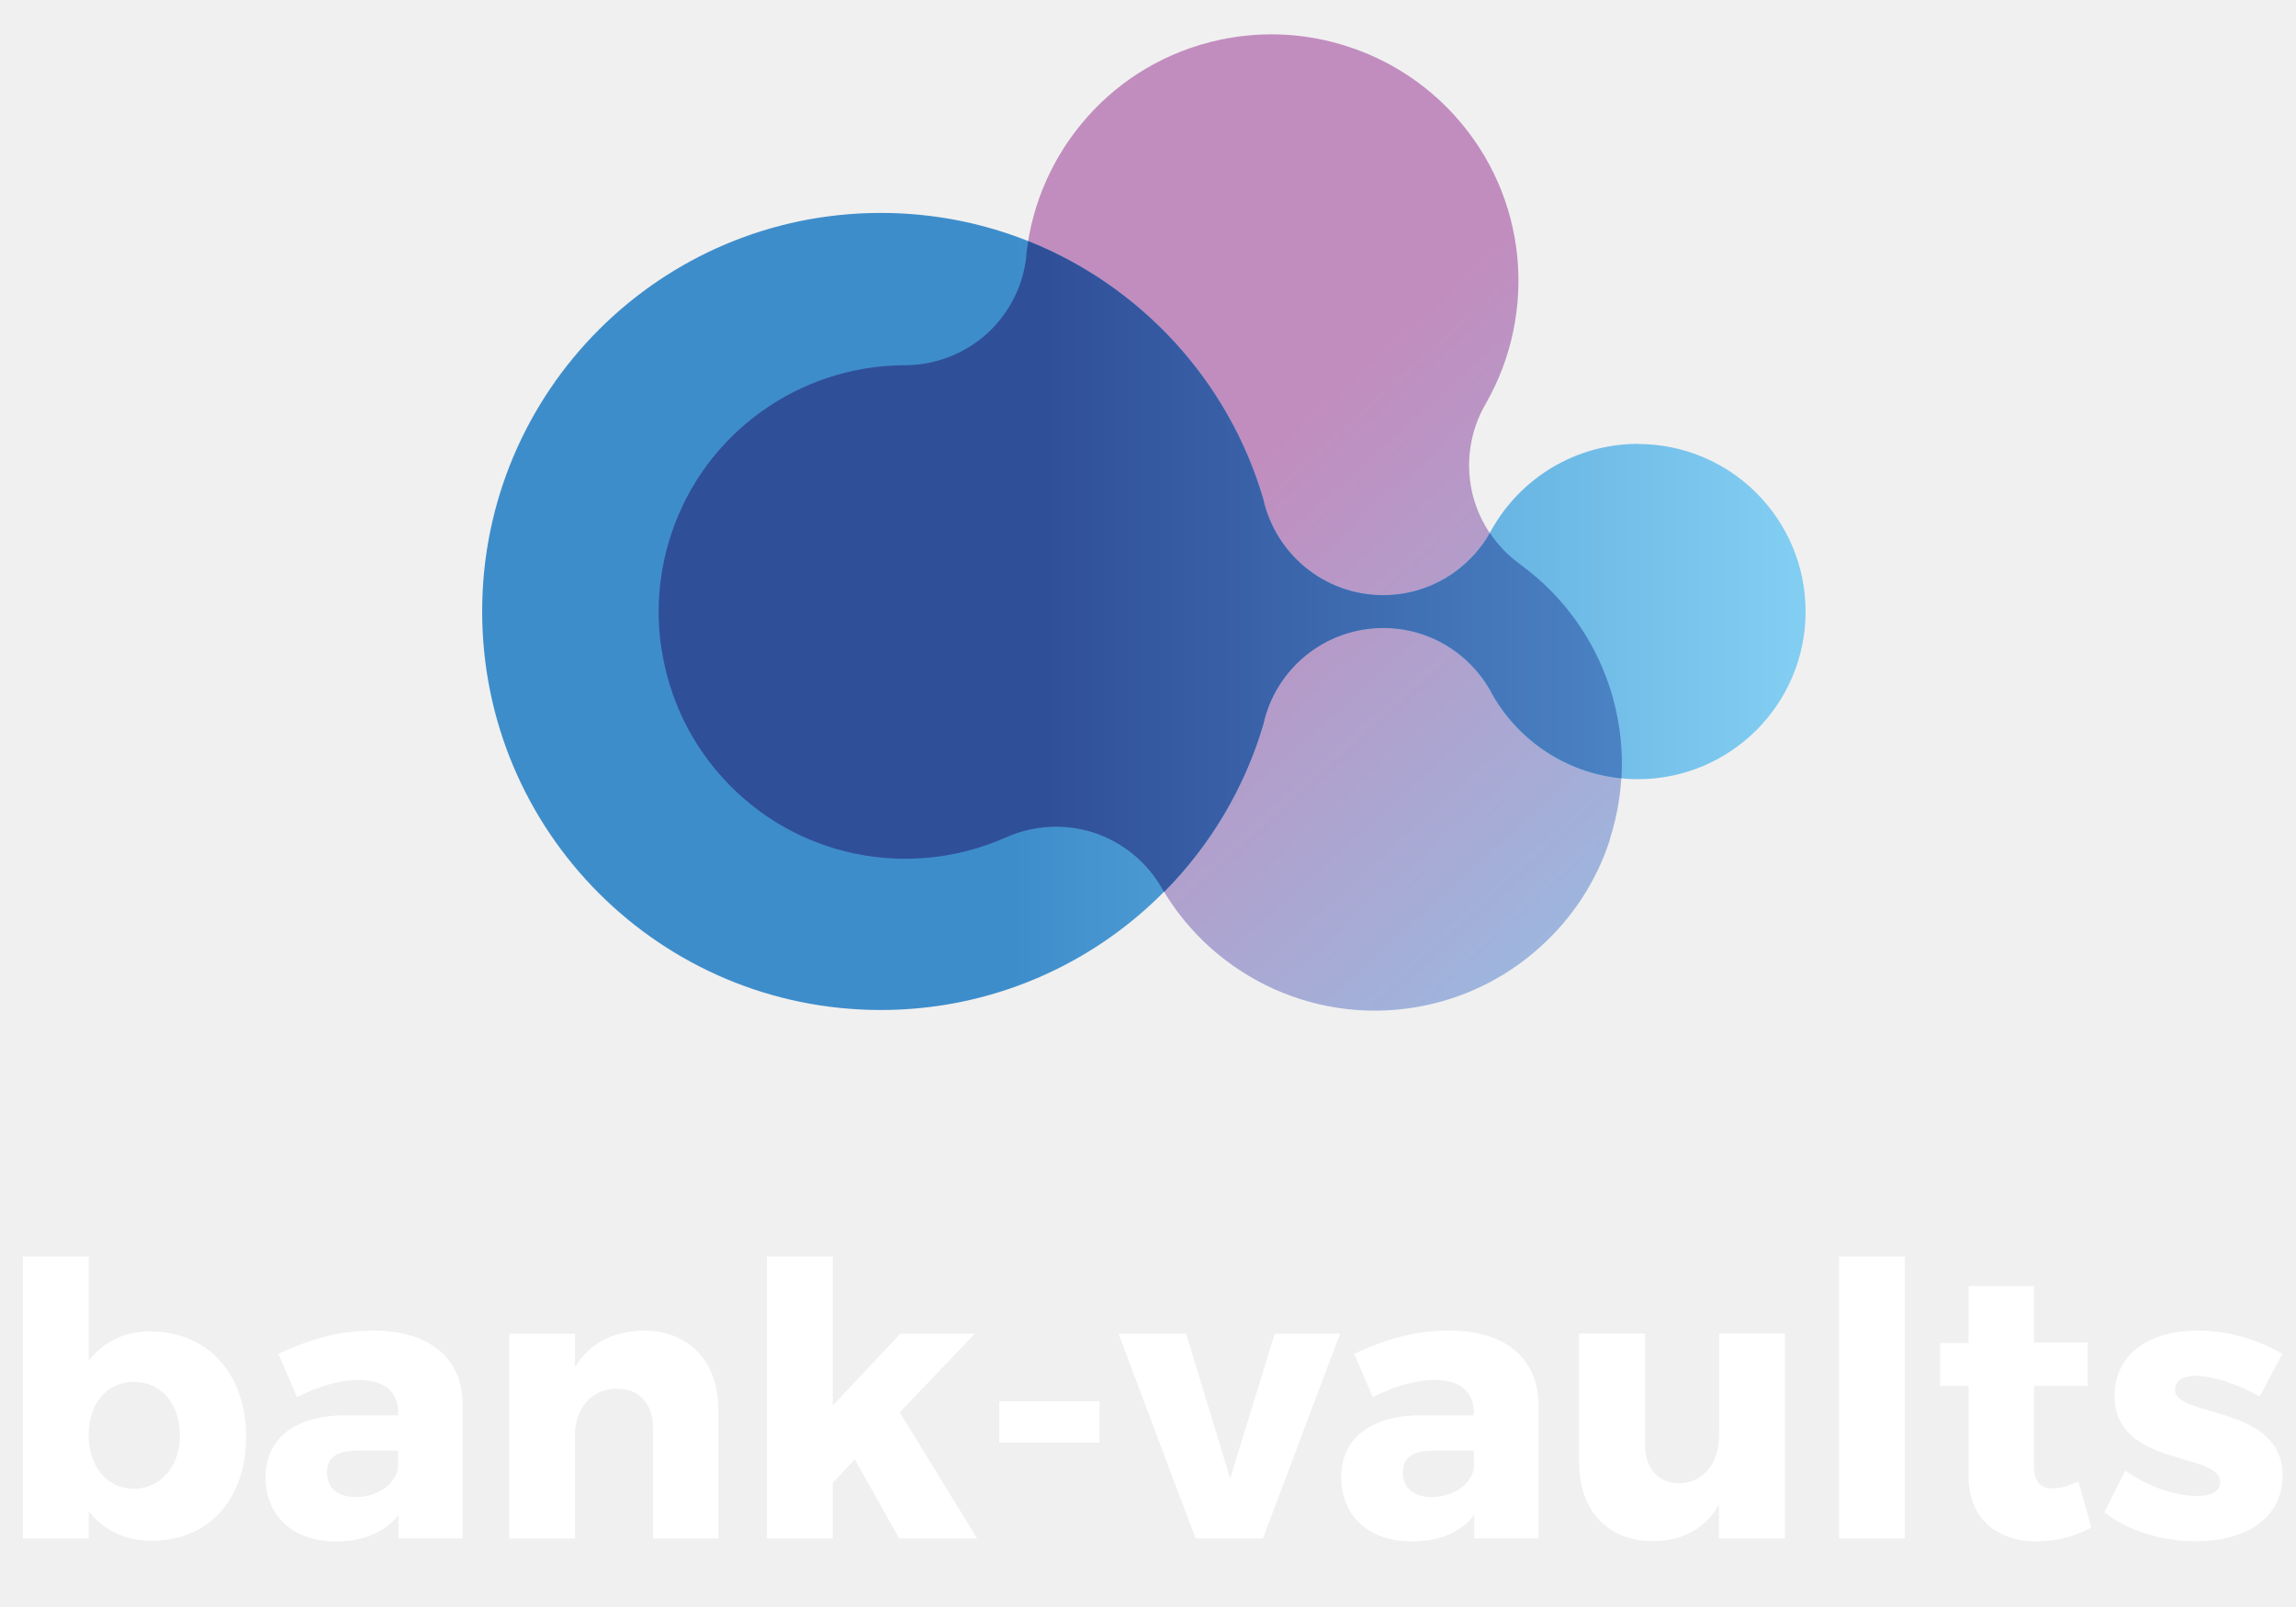
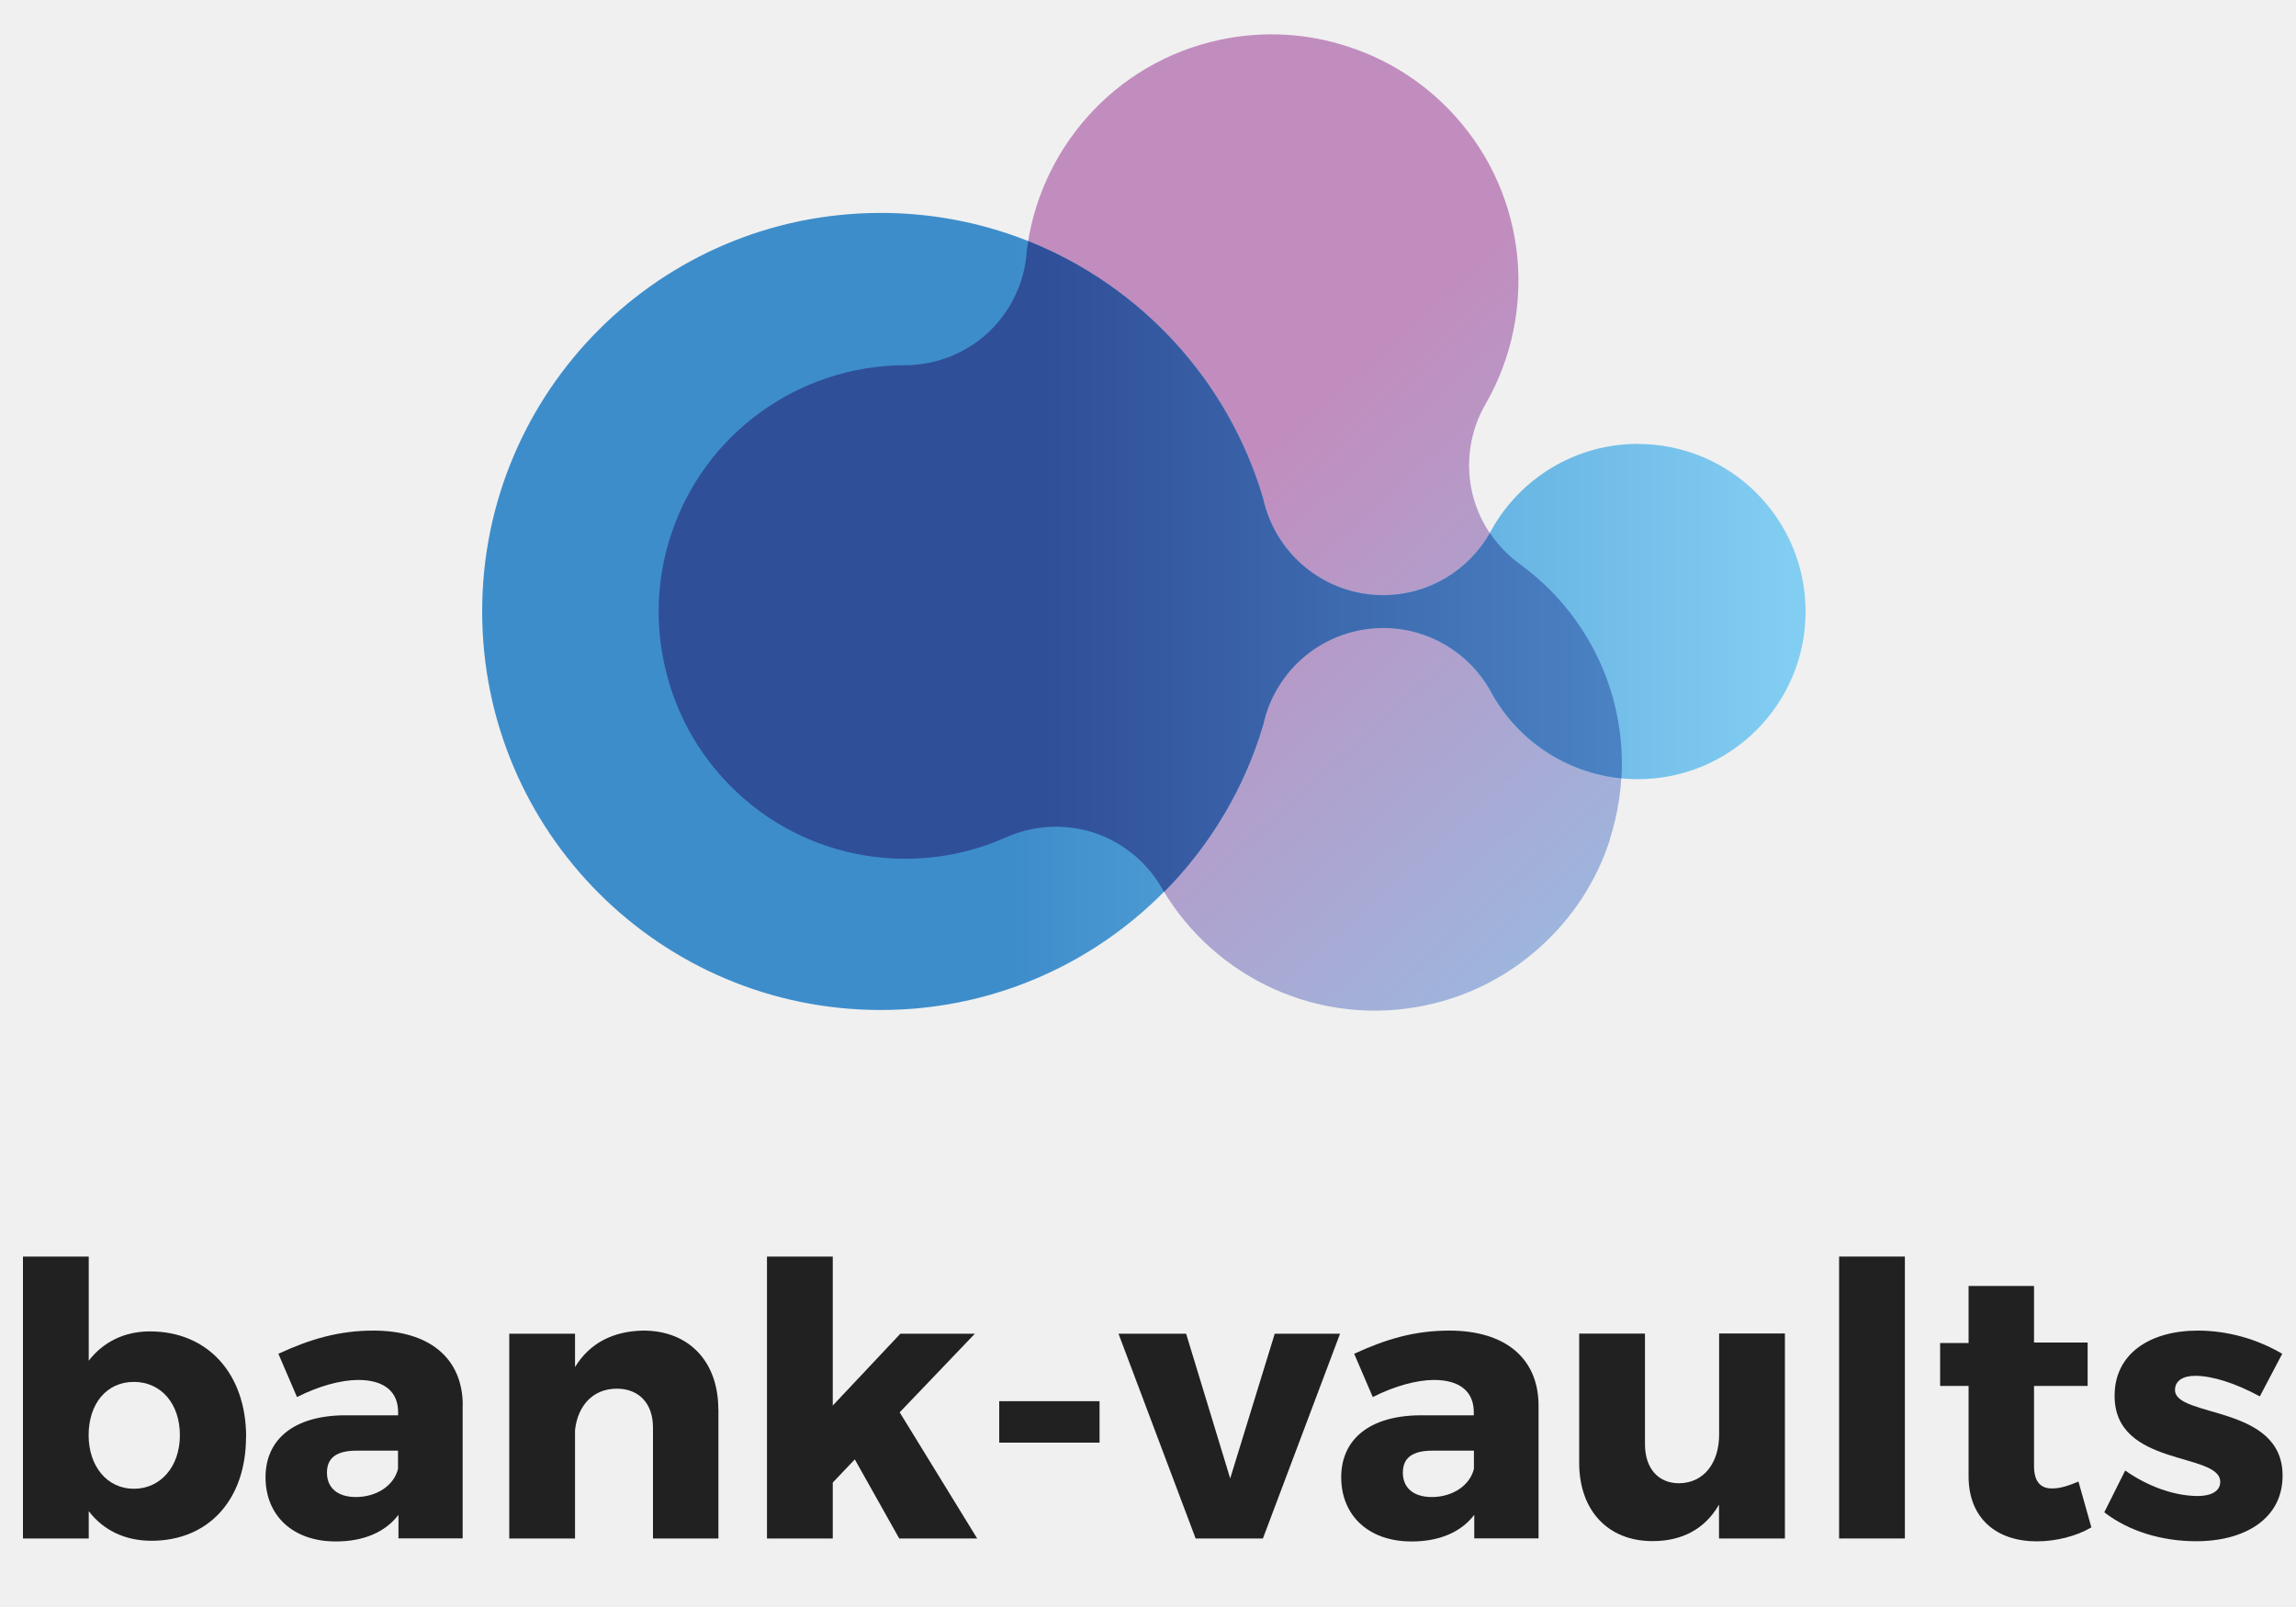
<svg xmlns="http://www.w3.org/2000/svg" width="200" height="140" viewBox="0 0 200 140" fill="none">
-   <path d="M140.22 73.13C141.68 68.62 141.56 63.98 140.18 59.8C138.8 55.62 136.14 51.9 132.52 49.24C132.5 49.23 132.48 49.21 132.45 49.2C132.43 49.18 132.41 49.17 132.39 49.15C130.17 47.54 128.74 45.24 128.2 42.75C127.68 40.26 128.03 37.57 129.41 35.19C129.42 35.17 129.44 35.14 129.45 35.12C129.46 35.1 129.48 35.07 129.49 35.05C131.7 31.14 132.6 26.66 132.16 22.28C131.71 17.9 129.92 13.62 126.74 10.1C124.11 7.19 120.87 5.17 117.39 4.05C113.91 2.91 110.09 2.65 106.25 3.47C101.62 4.46 97.65 6.88 94.73 10.17C91.8 13.46 89.91 17.61 89.41 22.08C89.41 22.11 89.41 22.13 89.41 22.16C89.41 22.19 89.41 22.21 89.41 22.24C89.13 24.97 87.84 27.36 85.96 29.07C84.06 30.77 81.56 31.8 78.81 31.81C78.78 31.81 78.76 31.81 78.73 31.81C78.7 31.81 78.68 31.81 78.65 31.81C74.16 31.85 69.83 33.31 66.26 35.89C62.69 38.47 59.88 42.16 58.42 46.67C57.21 50.4 57.08 54.23 57.86 57.8C58.62 61.38 60.3 64.82 62.93 67.73C66.11 71.25 70.18 73.47 74.5 74.36C78.81 75.25 83.36 74.81 87.47 73.01C87.49 73.01 87.52 72.99 87.54 72.98C87.56 72.97 87.59 72.96 87.61 72.95C90.12 71.83 92.82 71.75 95.25 72.52C97.67 73.31 99.82 74.97 101.19 77.34C101.2 77.36 101.22 77.39 101.23 77.41C101.24 77.43 101.26 77.46 101.27 77.48C103.55 81.35 106.98 84.37 110.99 86.17C115.01 87.97 119.61 88.56 124.25 87.57C128.08 86.75 131.46 84.95 134.17 82.49C136.9 80.04 139.03 76.87 140.24 73.14L140.22 73.13Z" fill="url(#paint0_linear_409_2858)" />
-   <path d="M142.68 38.67C137.2 38.67 132.43 41.69 129.93 46.15C129.87 46.25 129.82 46.36 129.76 46.46C129.76 46.46 129.76 46.46 129.76 46.47C127.92 49.68 124.45 51.85 120.48 51.85C115.36 51.85 111.09 48.25 110.03 43.45C105.8 29.06 92.49 18.55 76.72 18.55C57.55 18.55 42 34.09 42 53.27C42 72.44 57.54 87.99 76.72 87.99C92.48 87.99 105.79 77.48 110.03 63.09C111.08 58.29 115.36 54.7 120.48 54.7C124.45 54.7 127.91 56.86 129.76 60.08C129.76 60.08 129.76 60.08 129.76 60.09C129.82 60.19 129.88 60.29 129.93 60.4C132.43 64.86 137.2 67.88 142.68 67.88C150.74 67.88 157.28 61.34 157.28 53.28C157.28 45.21 150.74 38.68 142.68 38.68V38.67Z" fill="url(#paint1_linear_409_2858)" />
-   <path d="M132.53 49.24C132.53 49.24 132.49 49.21 132.46 49.2C132.44 49.18 132.42 49.17 132.4 49.15C131.34 48.38 130.47 47.46 129.78 46.43C129.78 46.43 129.77 46.45 129.76 46.46C129.76 46.46 129.76 46.46 129.76 46.47C127.92 49.68 124.45 51.85 120.48 51.85C115.36 51.85 111.09 48.25 110.03 43.45C107.02 33.2 99.4 24.93 89.57 21.01C89.51 21.37 89.45 21.73 89.41 22.09C89.41 22.12 89.41 22.14 89.41 22.17C89.41 22.2 89.41 22.22 89.41 22.25C89.13 24.98 87.84 27.37 85.96 29.08C84.06 30.78 81.56 31.81 78.81 31.82C78.78 31.82 78.76 31.82 78.73 31.82C78.7 31.82 78.68 31.82 78.65 31.82C74.16 31.86 69.83 33.32 66.26 35.9C62.69 38.48 59.88 42.17 58.42 46.68C57.21 50.41 57.08 54.24 57.86 57.81C58.62 61.39 60.3 64.83 62.93 67.74C66.11 71.26 70.18 73.48 74.5 74.37C78.81 75.26 83.36 74.82 87.47 73.02C87.49 73.02 87.52 73 87.54 72.99C87.56 72.98 87.59 72.97 87.61 72.96C90.12 71.84 92.82 71.76 95.25 72.53C97.67 73.32 99.82 74.98 101.19 77.35C101.2 77.37 101.22 77.4 101.23 77.42C101.24 77.44 101.26 77.47 101.27 77.49C101.31 77.56 101.36 77.63 101.41 77.7C105.4 73.67 108.41 68.68 110.05 63.1C111.1 58.3 115.38 54.71 120.5 54.71C124.47 54.71 127.93 56.87 129.78 60.09C129.78 60.09 129.78 60.09 129.78 60.1C129.84 60.2 129.9 60.3 129.95 60.41C132.22 64.47 136.38 67.33 141.24 67.81C141.4 65.06 141.04 62.36 140.2 59.82C138.82 55.64 136.16 51.92 132.54 49.26L132.53 49.24Z" fill="url(#paint2_linear_409_2858)" />
-   <path d="M21.43 125.19C21.43 130.62 18.19 134.23 13.19 134.23C10.87 134.23 8.99 133.3 7.73 131.65V134.03H2V109.47H7.73V118.54C8.99 116.92 10.81 115.99 13.06 115.99C18.09 115.99 21.44 119.67 21.44 125.19H21.43ZM15.67 125.03C15.67 122.31 14.05 120.39 11.66 120.39C9.27 120.39 7.72 122.31 7.72 125.03C7.72 127.75 9.34 129.7 11.66 129.7C13.98 129.7 15.67 127.78 15.67 125.03Z" fill="white" />
-   <path d="M40.3 122.37V134.02H34.71V131.97C33.55 133.49 31.66 134.29 29.25 134.29C25.44 134.29 23.13 131.97 23.13 128.7C23.13 125.43 25.55 123.34 29.98 123.3H34.68V123.03C34.68 121.28 33.52 120.22 31.2 120.22C29.71 120.22 27.76 120.75 25.87 121.71L24.25 117.94C27.03 116.65 29.55 115.92 32.53 115.92C37.43 115.92 40.28 118.34 40.31 122.38L40.3 122.37ZM34.67 127.97V126.38H31.06C29.34 126.38 28.48 126.98 28.48 128.3C28.48 129.62 29.41 130.42 31 130.42C32.79 130.42 34.31 129.43 34.67 127.97Z" fill="white" />
-   <path d="M62.58 122.77V134.03H56.88V124.36C56.88 122.27 55.66 120.98 53.73 120.98C51.64 120.98 50.32 122.47 50.09 124.59V134.03H44.36V116.19H50.09V119.1C51.35 117.02 53.4 115.96 56.05 115.92C59.99 115.92 62.57 118.6 62.57 122.77H62.58Z" fill="white" />
-   <path d="M72.54 129.16V134.03H66.81V109.47H72.54V122.45L78.43 116.19H84.92L78.37 123.04L85.12 134.03H78.33L74.46 127.14L72.54 129.16Z" fill="white" />
-   <path d="M87.04 125.68V122.07H95.78V125.68H87.04Z" fill="white" />
-   <path d="M104.15 134.03L97.43 116.19H103.32L107.16 128.8L111.04 116.19H116.73L110.01 134.03H104.15Z" fill="white" />
-   <path d="M134.02 122.37V134.02H128.42V131.97C127.26 133.49 125.37 134.29 122.96 134.29C119.15 134.29 116.83 131.97 116.83 128.7C116.83 125.43 119.25 123.34 123.68 123.3H128.38V123.03C128.38 121.28 127.22 120.22 124.91 120.22C123.42 120.22 121.47 120.75 119.58 121.71L117.96 117.94C120.74 116.65 123.26 115.92 126.24 115.92C131.14 115.92 133.98 118.34 134.02 122.38V122.37ZM128.39 127.97V126.38H124.78C123.06 126.38 122.2 126.98 122.2 128.3C122.2 129.62 123.13 130.42 124.72 130.42C126.51 130.42 128.03 129.43 128.39 127.97Z" fill="white" />
-   <path d="M155.47 134.03H149.74V131.08C148.52 133.2 146.53 134.26 143.95 134.26C140.08 134.26 137.56 131.61 137.56 127.44V116.18H143.29V125.81C143.29 127.93 144.45 129.22 146.27 129.22C148.46 129.19 149.75 127.4 149.75 124.98V116.17H155.48V134.01L155.47 134.03Z" fill="white" />
-   <path d="M160.2 134.03V109.47H165.93V134.03H160.2Z" fill="white" />
-   <path d="M182.18 133.06C180.89 133.82 179.13 134.28 177.41 134.28C173.97 134.28 171.48 132.33 171.48 128.62V120.74H169V117H171.48V112.03H177.18V116.96H181.85V120.74H177.18V127.72C177.18 129.11 177.78 129.71 178.83 129.67C179.43 129.67 180.19 129.44 181.05 129.07L182.17 133.04L182.18 133.06Z" fill="white" />
-   <path d="M198.8 117.94L196.85 121.65C194.7 120.49 192.71 119.86 191.22 119.86C190.2 119.86 189.46 120.26 189.46 121.09C189.46 123.54 198.86 122.35 198.83 128.57C198.83 132.25 195.62 134.27 191.31 134.27C188.33 134.27 185.45 133.41 183.3 131.75L185.12 128.11C187.14 129.53 189.46 130.33 191.45 130.33C192.57 130.33 193.4 129.93 193.4 129.1C193.4 126.48 184.16 127.84 184.2 121.58C184.2 117.91 187.31 115.92 191.45 115.92C194.03 115.92 196.61 116.65 198.8 117.94Z" fill="white" />
+   <path d="M140.22 73.13C141.68 68.62 141.56 63.98 140.18 59.8C138.8 55.62 136.14 51.9 132.52 49.24C132.5 49.23 132.48 49.21 132.45 49.2C132.43 49.18 132.41 49.17 132.39 49.15C130.17 47.54 128.74 45.24 128.2 42.75C127.68 40.26 128.03 37.57 129.41 35.19C129.42 35.17 129.44 35.14 129.45 35.12C129.46 35.1 129.48 35.07 129.49 35.05C131.7 31.14 132.6 26.66 132.16 22.28C131.71 17.9 129.92 13.62 126.74 10.1C124.11 7.19 120.87 5.17 117.39 4.05C113.91 2.91 110.09 2.65 106.25 3.47C101.62 4.46 97.65 6.88 94.73 10.17C91.8 13.46 89.91 17.61 89.41 22.08C89.41 22.11 89.41 22.13 89.41 22.16C89.41 22.19 89.41 22.21 89.41 22.24C89.13 24.97 87.84 27.36 85.96 29.07C84.06 30.77 81.56 31.8 78.81 31.81C78.78 31.81 78.76 31.81 78.73 31.81C78.7 31.81 78.68 31.81 78.65 31.81C74.16 31.85 69.83 33.31 66.26 35.89C62.69 38.47 59.88 42.16 58.42 46.67C57.21 50.4 57.08 54.23 57.86 57.8C58.62 61.38 60.3 64.82 62.93 67.73C66.11 71.25 70.18 73.47 74.5 74.36C78.81 75.25 83.36 74.81 87.47 73.01C87.49 73.01 87.52 72.99 87.54 72.98C87.56 72.97 87.59 72.96 87.61 72.95C90.12 71.83 92.82 71.75 95.25 72.52C97.67 73.31 99.82 74.97 101.19 77.34C101.2 77.36 101.22 77.39 101.23 77.41C101.24 77.43 101.26 77.46 101.27 77.48C103.55 81.35 106.98 84.37 110.99 86.17C115.01 87.97 119.61 88.56 124.25 87.57C128.08 86.75 131.46 84.95 134.17 82.49C136.9 80.04 139.03 76.87 140.24 73.14L140.22 73.13Z" fill="url(#paint0_linear_405_255)" />
+   <path d="M142.68 38.67C137.2 38.67 132.43 41.69 129.93 46.15C129.87 46.25 129.82 46.36 129.76 46.46C129.76 46.46 129.76 46.46 129.76 46.47C127.92 49.68 124.45 51.85 120.48 51.85C115.36 51.85 111.09 48.25 110.03 43.45C105.8 29.06 92.49 18.55 76.72 18.55C57.55 18.55 42 34.09 42 53.27C42 72.44 57.54 87.99 76.72 87.99C92.48 87.99 105.79 77.48 110.03 63.09C111.08 58.29 115.36 54.7 120.48 54.7C124.45 54.7 127.91 56.86 129.76 60.08C129.76 60.08 129.76 60.08 129.76 60.09C129.82 60.19 129.88 60.29 129.93 60.4C132.43 64.86 137.2 67.88 142.68 67.88C150.74 67.88 157.28 61.34 157.28 53.28C157.28 45.21 150.74 38.68 142.68 38.68V38.67Z" fill="url(#paint1_linear_405_255)" />
+   <path d="M132.53 49.24C132.53 49.24 132.49 49.21 132.46 49.2C132.44 49.18 132.42 49.17 132.4 49.15C131.34 48.38 130.47 47.46 129.78 46.43C129.78 46.43 129.77 46.45 129.76 46.46C129.76 46.46 129.76 46.46 129.76 46.47C127.92 49.68 124.45 51.85 120.48 51.85C115.36 51.85 111.09 48.25 110.03 43.45C107.02 33.2 99.4 24.93 89.57 21.01C89.51 21.37 89.45 21.73 89.41 22.09C89.41 22.12 89.41 22.14 89.41 22.17C89.41 22.2 89.41 22.22 89.41 22.25C89.13 24.98 87.84 27.37 85.96 29.08C84.06 30.78 81.56 31.81 78.81 31.82C78.78 31.82 78.76 31.82 78.73 31.82C78.7 31.82 78.68 31.82 78.65 31.82C74.16 31.86 69.83 33.32 66.26 35.9C62.69 38.48 59.88 42.17 58.42 46.68C57.21 50.41 57.08 54.24 57.86 57.81C58.62 61.39 60.3 64.83 62.93 67.74C66.11 71.26 70.18 73.48 74.5 74.37C78.81 75.26 83.36 74.82 87.47 73.02C87.49 73.02 87.52 73 87.54 72.99C87.56 72.98 87.59 72.97 87.61 72.96C90.12 71.84 92.82 71.76 95.25 72.53C97.67 73.32 99.82 74.98 101.19 77.35C101.2 77.37 101.22 77.4 101.23 77.42C101.24 77.44 101.26 77.47 101.27 77.49C101.31 77.56 101.36 77.63 101.41 77.7C105.4 73.67 108.41 68.68 110.05 63.1C111.1 58.3 115.38 54.71 120.5 54.71C124.47 54.71 127.93 56.87 129.78 60.09C129.78 60.09 129.78 60.09 129.78 60.1C129.84 60.2 129.9 60.3 129.95 60.41C132.22 64.47 136.38 67.33 141.24 67.81C141.4 65.06 141.04 62.36 140.2 59.82C138.82 55.64 136.16 51.92 132.54 49.26L132.53 49.24Z" fill="url(#paint2_linear_405_255)" />
+   <path d="M21.43 125.19C21.43 130.62 18.19 134.23 13.19 134.23C10.87 134.23 8.99 133.3 7.73 131.65V134.03H2V109.47H7.73V118.54C8.99 116.92 10.81 115.99 13.06 115.99C18.09 115.99 21.44 119.67 21.44 125.19H21.43ZM15.67 125.03C15.67 122.31 14.05 120.39 11.66 120.39C9.27 120.39 7.72 122.31 7.72 125.03C7.72 127.75 9.34 129.7 11.66 129.7C13.98 129.7 15.67 127.78 15.67 125.03Z" fill="#212121" />
+   <path d="M40.3 122.37V134.02H34.71V131.97C33.55 133.49 31.66 134.29 29.25 134.29C25.44 134.29 23.13 131.97 23.13 128.7C23.13 125.43 25.55 123.34 29.98 123.3H34.68V123.03C34.68 121.28 33.52 120.22 31.2 120.22C29.71 120.22 27.76 120.75 25.87 121.71L24.25 117.94C27.03 116.65 29.55 115.92 32.53 115.92C37.43 115.92 40.28 118.34 40.31 122.38L40.3 122.37ZM34.67 127.97V126.38H31.06C29.34 126.38 28.48 126.98 28.48 128.3C28.48 129.62 29.41 130.42 31 130.42C32.79 130.42 34.31 129.43 34.67 127.97Z" fill="#212121" />
+   <path d="M62.58 122.77V134.03H56.88V124.36C56.88 122.27 55.66 120.98 53.73 120.98C51.64 120.98 50.32 122.47 50.09 124.59V134.03H44.36V116.19H50.09V119.1C51.35 117.02 53.4 115.96 56.05 115.92C59.99 115.92 62.57 118.6 62.57 122.77H62.58Z" fill="#212121" />
+   <path d="M72.54 129.16V134.03H66.81V109.47H72.54V122.45L78.43 116.19H84.92L78.37 123.04L85.12 134.03H78.33L74.46 127.14L72.54 129.16Z" fill="#212121" />
+   <path d="M87.04 125.68V122.07H95.78V125.68H87.04Z" fill="#212121" />
+   <path d="M104.15 134.03L97.43 116.19H103.32L107.16 128.8L111.04 116.19H116.73L110.01 134.03H104.15Z" fill="#212121" />
+   <path d="M134.02 122.37V134.02H128.42V131.97C127.26 133.49 125.37 134.29 122.96 134.29C119.15 134.29 116.83 131.97 116.83 128.7C116.83 125.43 119.25 123.34 123.68 123.3H128.38V123.03C128.38 121.28 127.22 120.22 124.91 120.22C123.42 120.22 121.47 120.75 119.58 121.71L117.96 117.94C120.74 116.65 123.26 115.92 126.24 115.92C131.14 115.92 133.98 118.34 134.02 122.38V122.37ZM128.39 127.97V126.38H124.78C123.06 126.38 122.2 126.98 122.2 128.3C122.2 129.62 123.13 130.42 124.72 130.42C126.51 130.42 128.03 129.43 128.39 127.97Z" fill="#212121" />
+   <path d="M155.47 134.03H149.74V131.08C148.52 133.2 146.53 134.26 143.95 134.26C140.08 134.26 137.56 131.61 137.56 127.44V116.18H143.29V125.81C143.29 127.93 144.45 129.22 146.27 129.22C148.46 129.19 149.75 127.4 149.75 124.98V116.17H155.48V134.01L155.47 134.03Z" fill="#212121" />
+   <path d="M160.2 134.03V109.47H165.93V134.03H160.2Z" fill="#212121" />
+   <path d="M182.18 133.06C180.89 133.82 179.13 134.28 177.41 134.28C173.97 134.28 171.48 132.33 171.48 128.62V120.74H169V117H171.48V112.03H177.18V116.96H181.85V120.74H177.18V127.72C177.18 129.11 177.78 129.71 178.83 129.67C179.43 129.67 180.19 129.44 181.05 129.07L182.17 133.04L182.18 133.06Z" fill="#212121" />
+   <path d="M198.8 117.94L196.85 121.65C194.7 120.49 192.71 119.86 191.22 119.86C190.2 119.86 189.46 120.26 189.46 121.09C189.46 123.54 198.86 122.35 198.83 128.57C198.83 132.25 195.62 134.27 191.31 134.27C188.33 134.27 185.45 133.41 183.3 131.75L185.12 128.11C187.14 129.53 189.46 130.33 191.45 130.33C192.57 130.33 193.4 129.93 193.4 129.1C193.4 126.48 184.16 127.84 184.2 121.58C184.2 117.91 187.31 115.92 191.45 115.92C194.03 115.92 196.61 116.65 198.8 117.94Z" fill="#212121" />
  <defs>
-     <linearGradient id="paint0_linear_409_2858" x1="80.203" y1="23.136" x2="133.963" y2="82.676" gradientUnits="userSpaceOnUse">
+     <linearGradient id="paint0_linear_405_255" x1="80.203" y1="23.136" x2="133.963" y2="82.676" gradientUnits="userSpaceOnUse">
      <stop offset="0.4" stop-color="#C18DBE" />
      <stop offset="1" stop-color="#9EB5DD" />
    </linearGradient>
-     <linearGradient id="paint1_linear_409_2858" x1="42.01" y1="53.27" x2="157.28" y2="53.27" gradientUnits="userSpaceOnUse">
+     <linearGradient id="paint1_linear_405_255" x1="42.01" y1="53.27" x2="157.28" y2="53.27" gradientUnits="userSpaceOnUse">
      <stop offset="0.4" stop-color="#3E8DCB" />
      <stop offset="0.99" stop-color="#82CDF2" />
    </linearGradient>
-     <linearGradient id="paint2_linear_409_2858" x1="57.37" y1="49.35" x2="141.26" y2="49.35" gradientUnits="userSpaceOnUse">
+     <linearGradient id="paint2_linear_405_255" x1="57.37" y1="49.35" x2="141.26" y2="49.35" gradientUnits="userSpaceOnUse">
      <stop offset="0.4" stop-color="#304F99" />
      <stop offset="0.99" stop-color="#4A82C3" />
    </linearGradient>
  </defs>
</svg>
